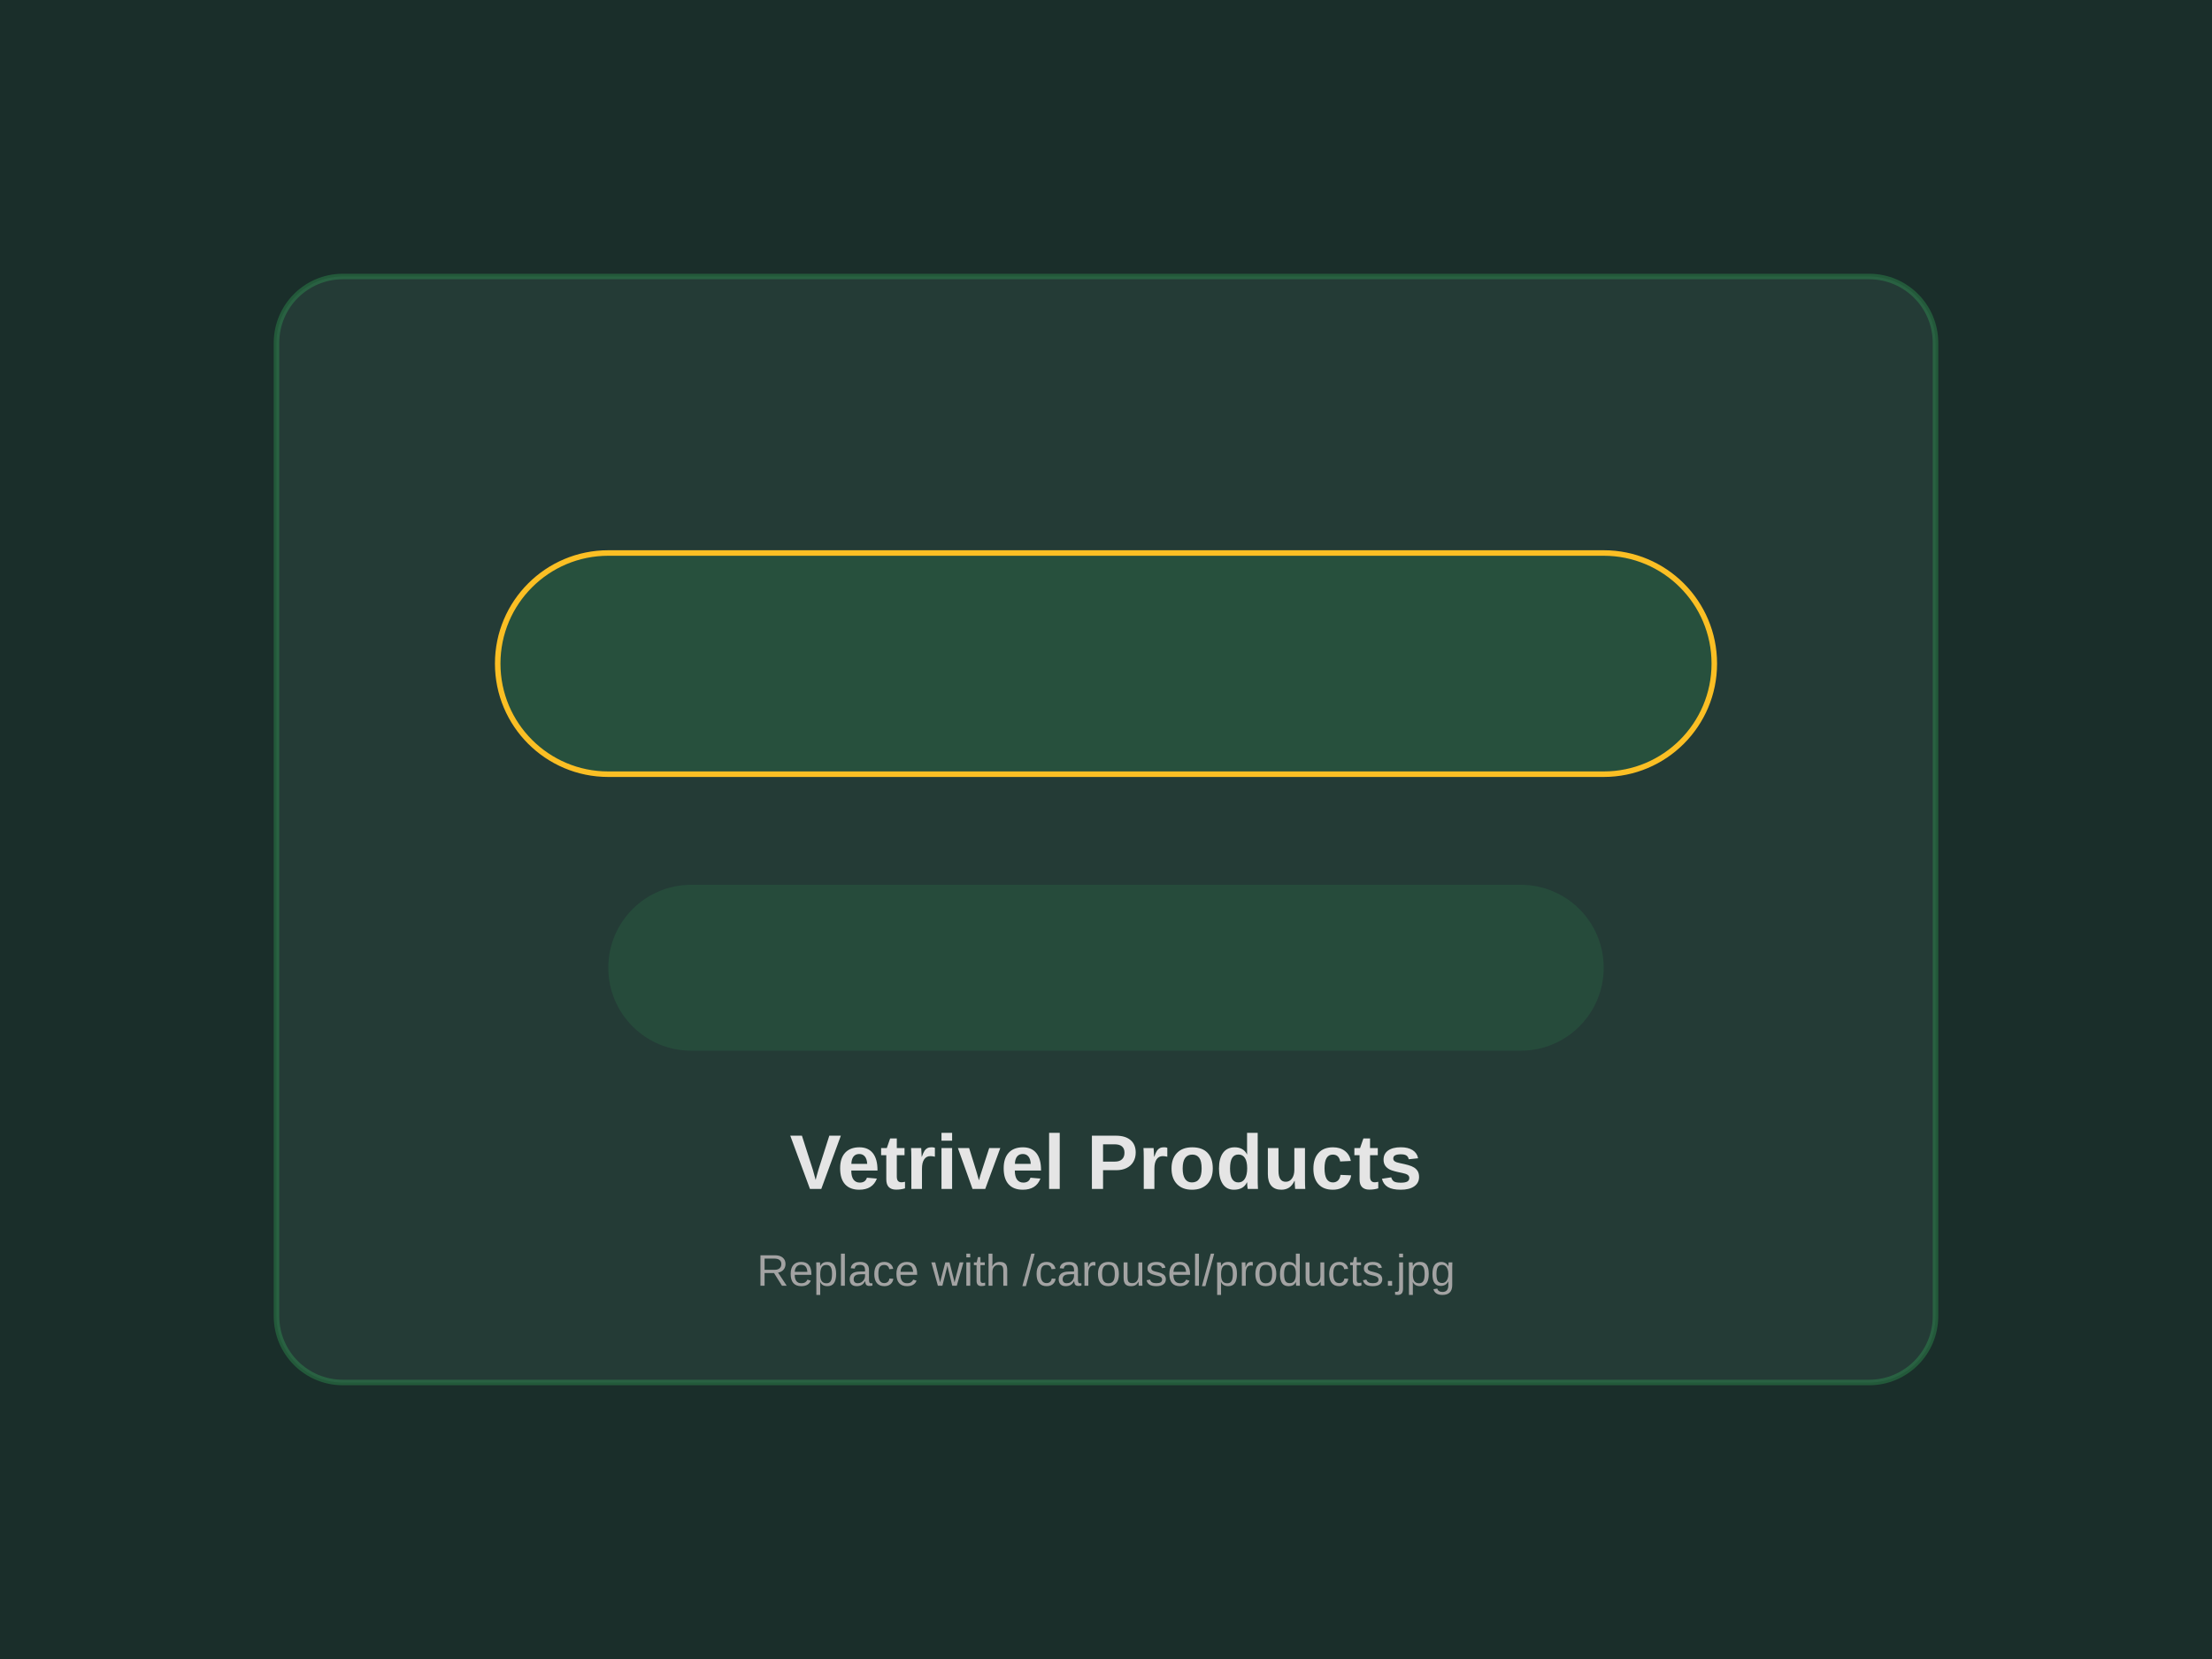
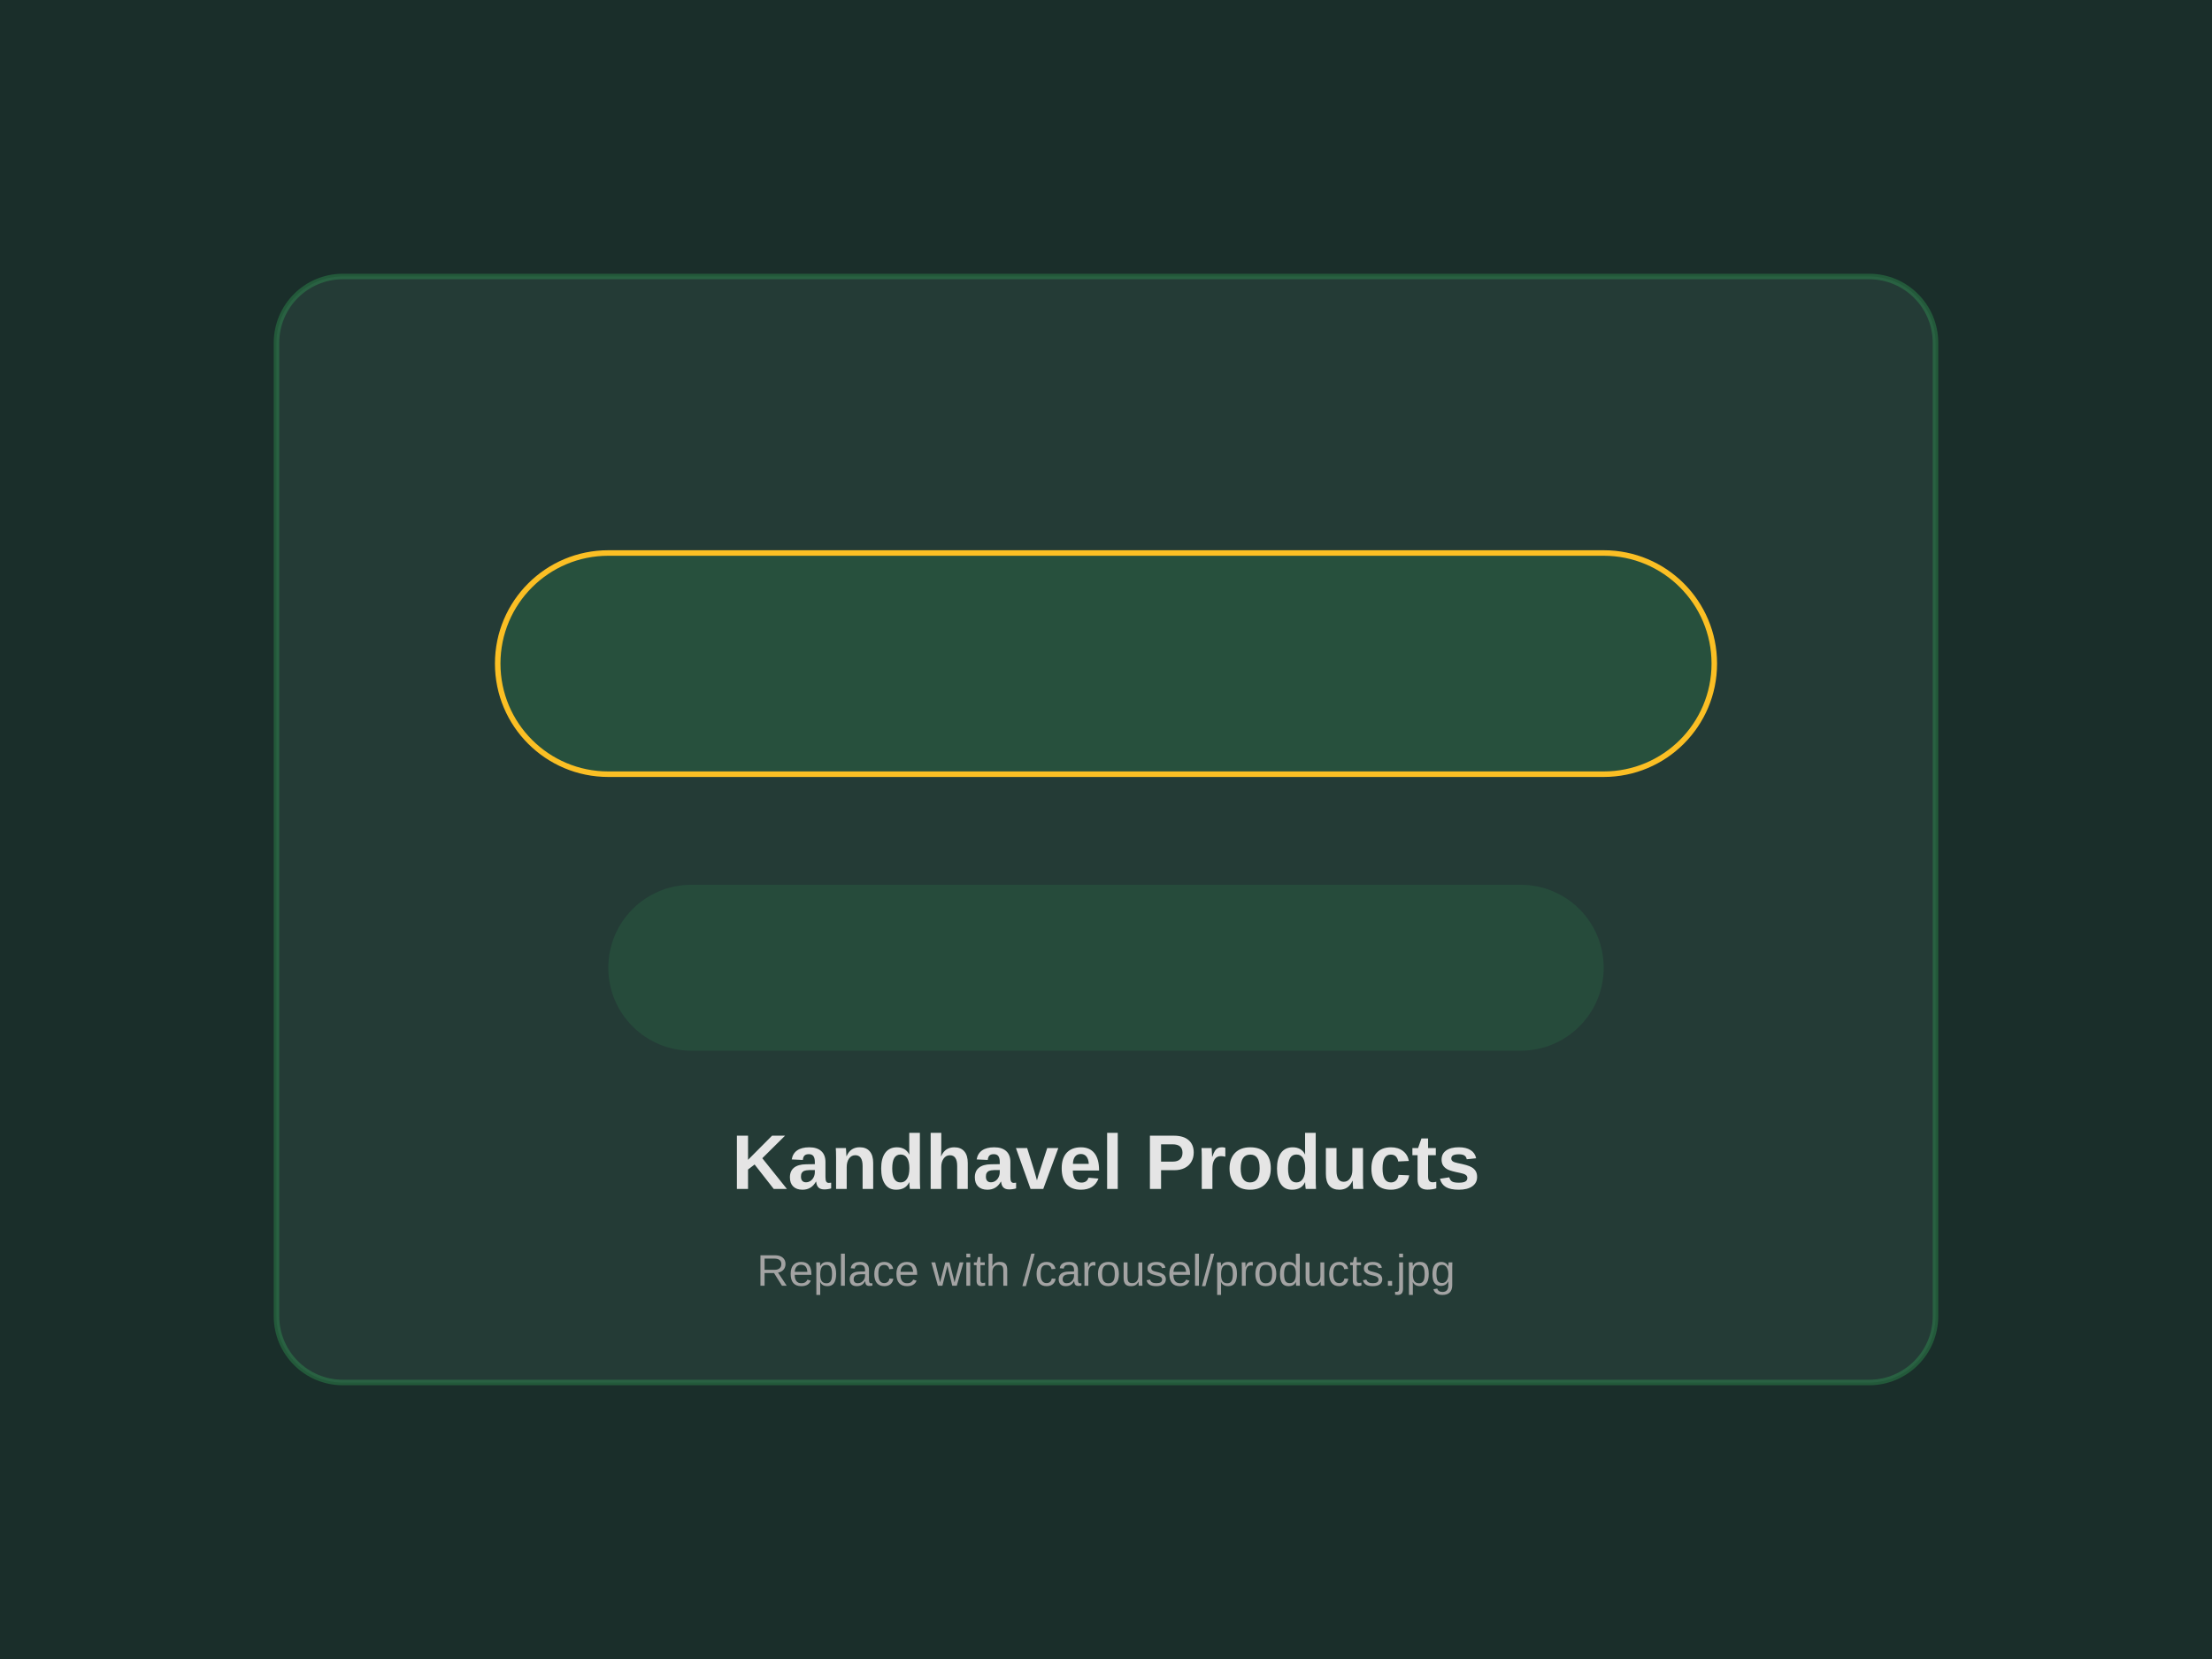
<svg xmlns="http://www.w3.org/2000/svg" viewBox="0 0 800 600" fill="none">
  <rect width="800" height="600" fill="#1a2e2a" />
  <rect x="100" y="100" width="600" height="400" rx="24" fill="#243b36" stroke="#34a85a" stroke-width="2" stroke-opacity="0.35" />
  <rect x="180" y="200" width="440" height="80" rx="40" fill="#34a85a" fill-opacity="0.2" stroke="#fbbf24" stroke-width="2" />
  <rect x="220" y="320" width="360" height="60" rx="30" fill="#34a85a" fill-opacity="0.15" />
-   <text x="400" y="430" text-anchor="middle" fill="#e5e5e5" font-family="Arial, sans-serif" font-size="28" font-weight="600">Vetrivel Products</text>
+   <text x="400" y="430" text-anchor="middle" fill="#e5e5e5" font-family="Arial, sans-serif" font-size="28" font-weight="600">Kandhavel Products</text>
  <text x="400" y="465" text-anchor="middle" fill="#a3a3a3" font-family="Arial, sans-serif" font-size="16">Replace with /carousel/products.jpg</text>
</svg>
